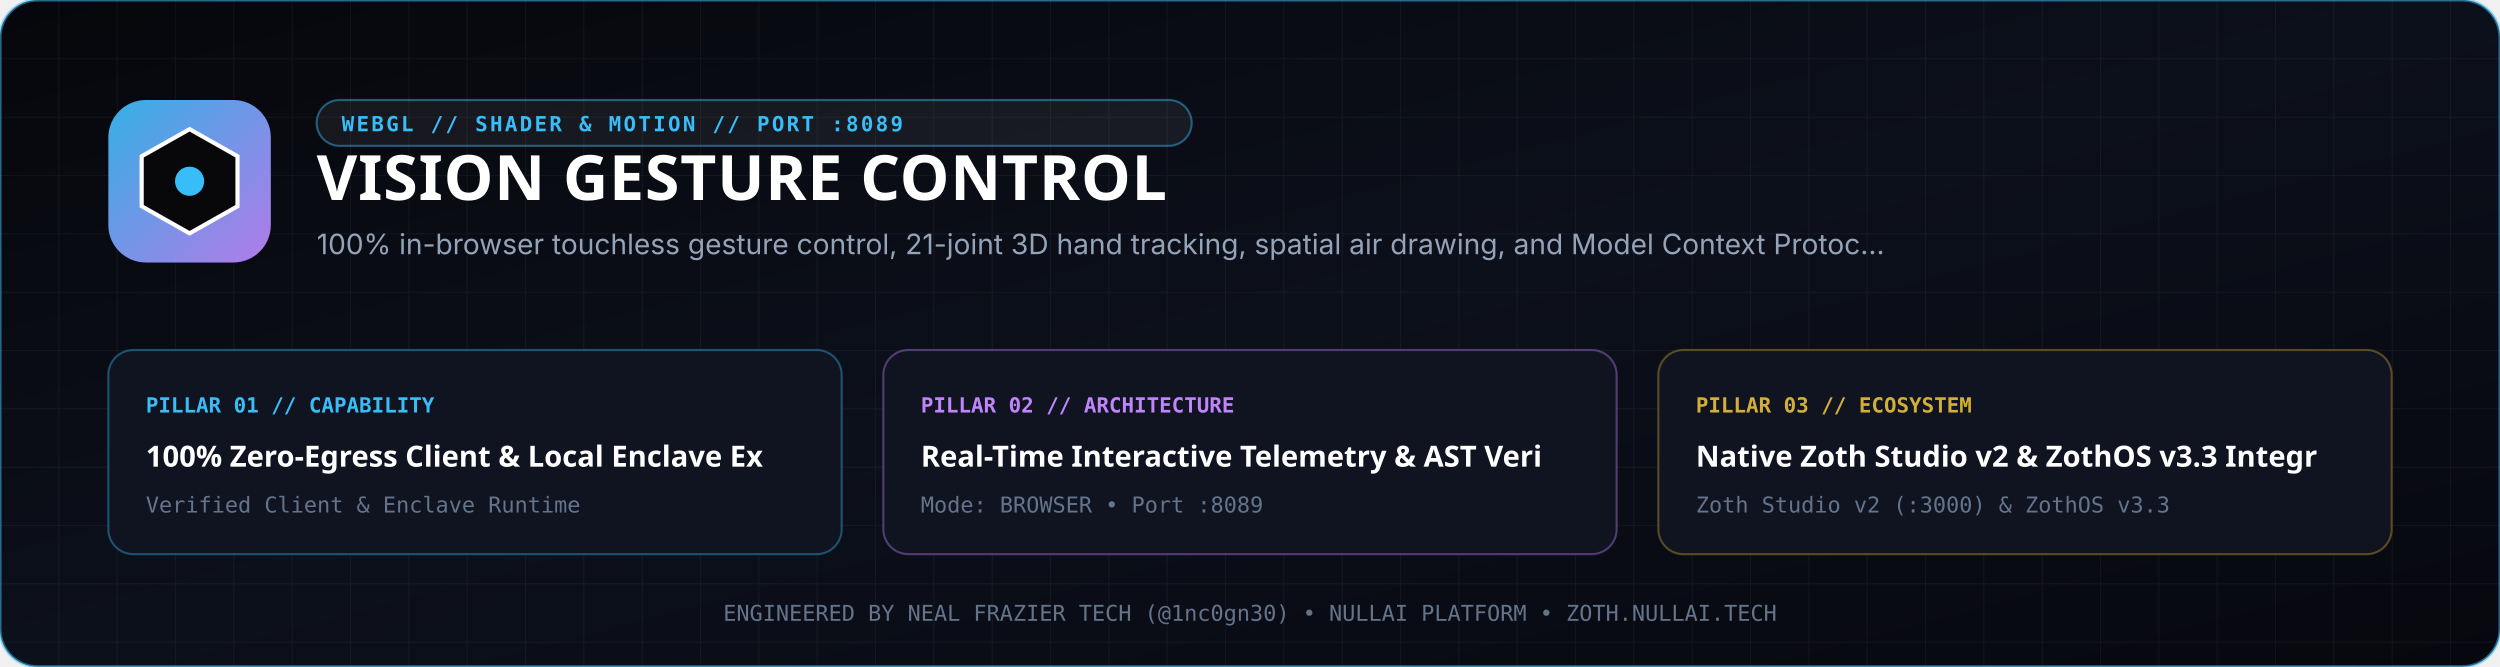
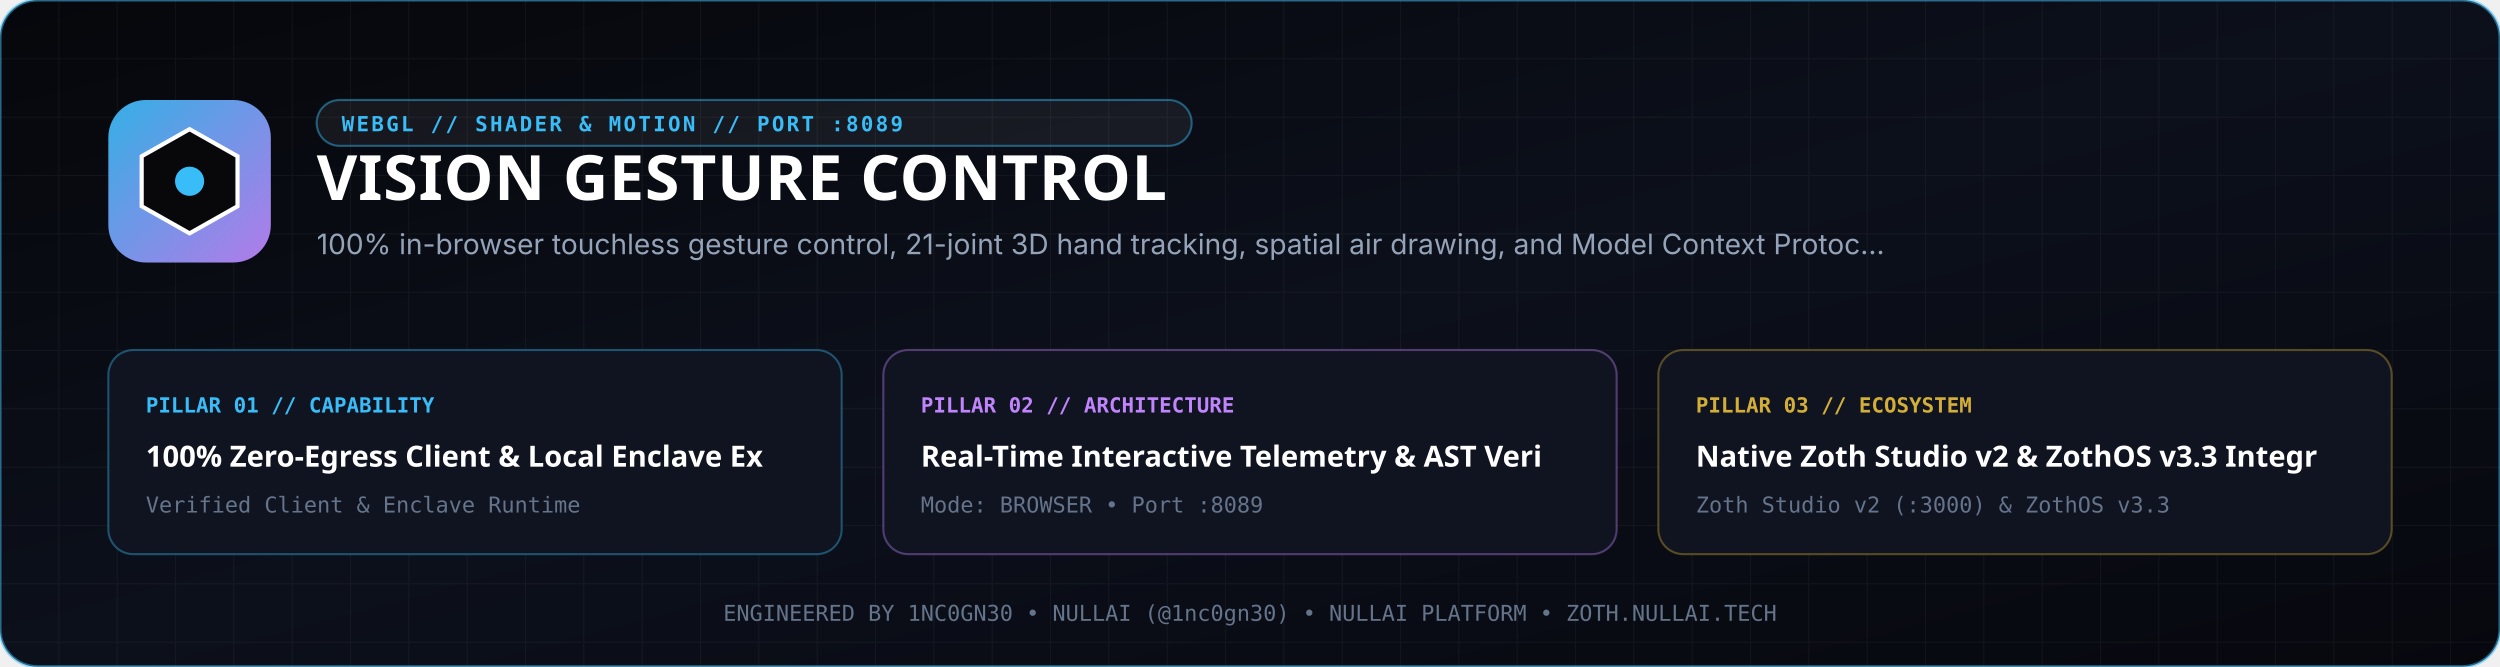
<svg xmlns="http://www.w3.org/2000/svg" viewBox="0 0 1200 320" width="100%" height="100%">
  <defs>
    <linearGradient id="bg" x1="0%" y1="0%" x2="100%" y2="100%">
      <stop offset="0%" stop-color="#06070B" />
      <stop offset="50%" stop-color="#0C101B" />
      <stop offset="100%" stop-color="#07080E" />
    </linearGradient>
    <linearGradient id="accent" x1="0%" y1="0%" x2="100%" y2="100%">
      <stop offset="0%" stop-color="#38BDF8" />
      <stop offset="100%" stop-color="#C084FC" />
    </linearGradient>
    <pattern id="grid" width="28" height="28" patternUnits="userSpaceOnUse">
      <path d="M 28 0 L 0 0 0 28" fill="none" stroke="rgba(255,255,255,0.04)" stroke-width="1" />
    </pattern>
  </defs>
  <rect width="1200" height="320" rx="18" fill="url(#bg)" stroke="#38BDF8" stroke-opacity="0.5" stroke-width="1.5" />
  <rect width="1200" height="320" rx="18" fill="url(#grid)" />
  <g transform="translate(52, 48)">
    <rect width="78" height="78" rx="18" fill="url(#accent)" opacity="0.92" />
    <polygon points="39,14 62,27 62,51 39,64 16,51 16,27" fill="#08080B" stroke="#FFFFFF" stroke-width="2" />
    <circle cx="39" cy="39" r="7" fill="#38BDF8" />
  </g>
  <g transform="translate(152, 62)">
    <rect x="0" y="-14" width="420" height="22" rx="11" fill="rgba(255,255,255,0.06)" stroke="#38BDF8" stroke-opacity="0.45" />
    <text x="12" y="1" fill="#38BDF8" font-family="JetBrains Mono, monospace" font-size="10" font-weight="700" letter-spacing="1.1">WEBGL // SHADER &amp; MOTION // PORT :8089</text>
    <text x="0" y="34" fill="#FFFFFF" font-family="Syne, Space Grotesk, sans-serif" font-size="30" font-weight="800" letter-spacing="0.4">VISION GESTURE CONTROL</text>
    <text x="0" y="60" fill="#94A3B8" font-family="Inter, sans-serif" font-size="13.5">100% in-browser touchless gesture control, 21-joint 3D hand tracking, spatial air drawing, and Model Context Protoc...</text>
  </g>
  <g transform="translate(52, 168)">
    <rect x="0" y="0" width="352" height="98" rx="12" fill="#101320" stroke="#38BDF8" stroke-opacity="0.38" />
    <text x="18" y="30" fill="#38BDF8" font-family="JetBrains Mono, monospace" font-size="10" font-weight="700">PILLAR 01 // CAPABILITY</text>
    <text x="18" y="56" fill="#FFFFFF" font-family="Space Grotesk, sans-serif" font-size="14" font-weight="700">100% Zero-Egress Client &amp; Local Enclave Ex</text>
    <text x="18" y="78" fill="#64748B" font-family="JetBrains Mono, monospace" font-size="10.5">Verified Client &amp; Enclave Runtime</text>
    <rect x="372" y="0" width="352" height="98" rx="12" fill="#101320" stroke="#C084FC" stroke-opacity="0.38" />
    <text x="390" y="30" fill="#C084FC" font-family="JetBrains Mono, monospace" font-size="10" font-weight="700">PILLAR 02 // ARCHITECTURE</text>
    <text x="390" y="56" fill="#FFFFFF" font-family="Space Grotesk, sans-serif" font-size="14" font-weight="700">Real-Time Interactive Telemetry &amp; AST Veri</text>
    <text x="390" y="78" fill="#64748B" font-family="JetBrains Mono, monospace" font-size="10.5">Mode: BROWSER • Port :8089</text>
    <rect x="744" y="0" width="352" height="98" rx="12" fill="#101320" stroke="#D4AF37" stroke-opacity="0.38" />
    <text x="762" y="30" fill="#D4AF37" font-family="JetBrains Mono, monospace" font-size="10" font-weight="700">PILLAR 03 // ECOSYSTEM</text>
    <text x="762" y="56" fill="#FFFFFF" font-family="Space Grotesk, sans-serif" font-size="14" font-weight="700">Native Zoth Studio v2 &amp; ZothOS v3.3 Integr</text>
    <text x="762" y="78" fill="#64748B" font-family="JetBrains Mono, monospace" font-size="10.5">Zoth Studio v2 (:3000) &amp; ZothOS v3.3</text>
  </g>
  <text x="600" y="298" text-anchor="middle" fill="#64748B" font-family="JetBrains Mono, monospace" font-size="10.5">
-     ENGINEERED BY NEAL FRAZIER TECH (@1nc0gn30)  •  NULLAI PLATFORM  •  ZOTH.NULLAI.TECH
+     ENGINEERED BY 1NC0GN30 • NULLAI (@1nc0gn30)  •  NULLAI PLATFORM  •  ZOTH.NULLAI.TECH
  </text>
</svg>
